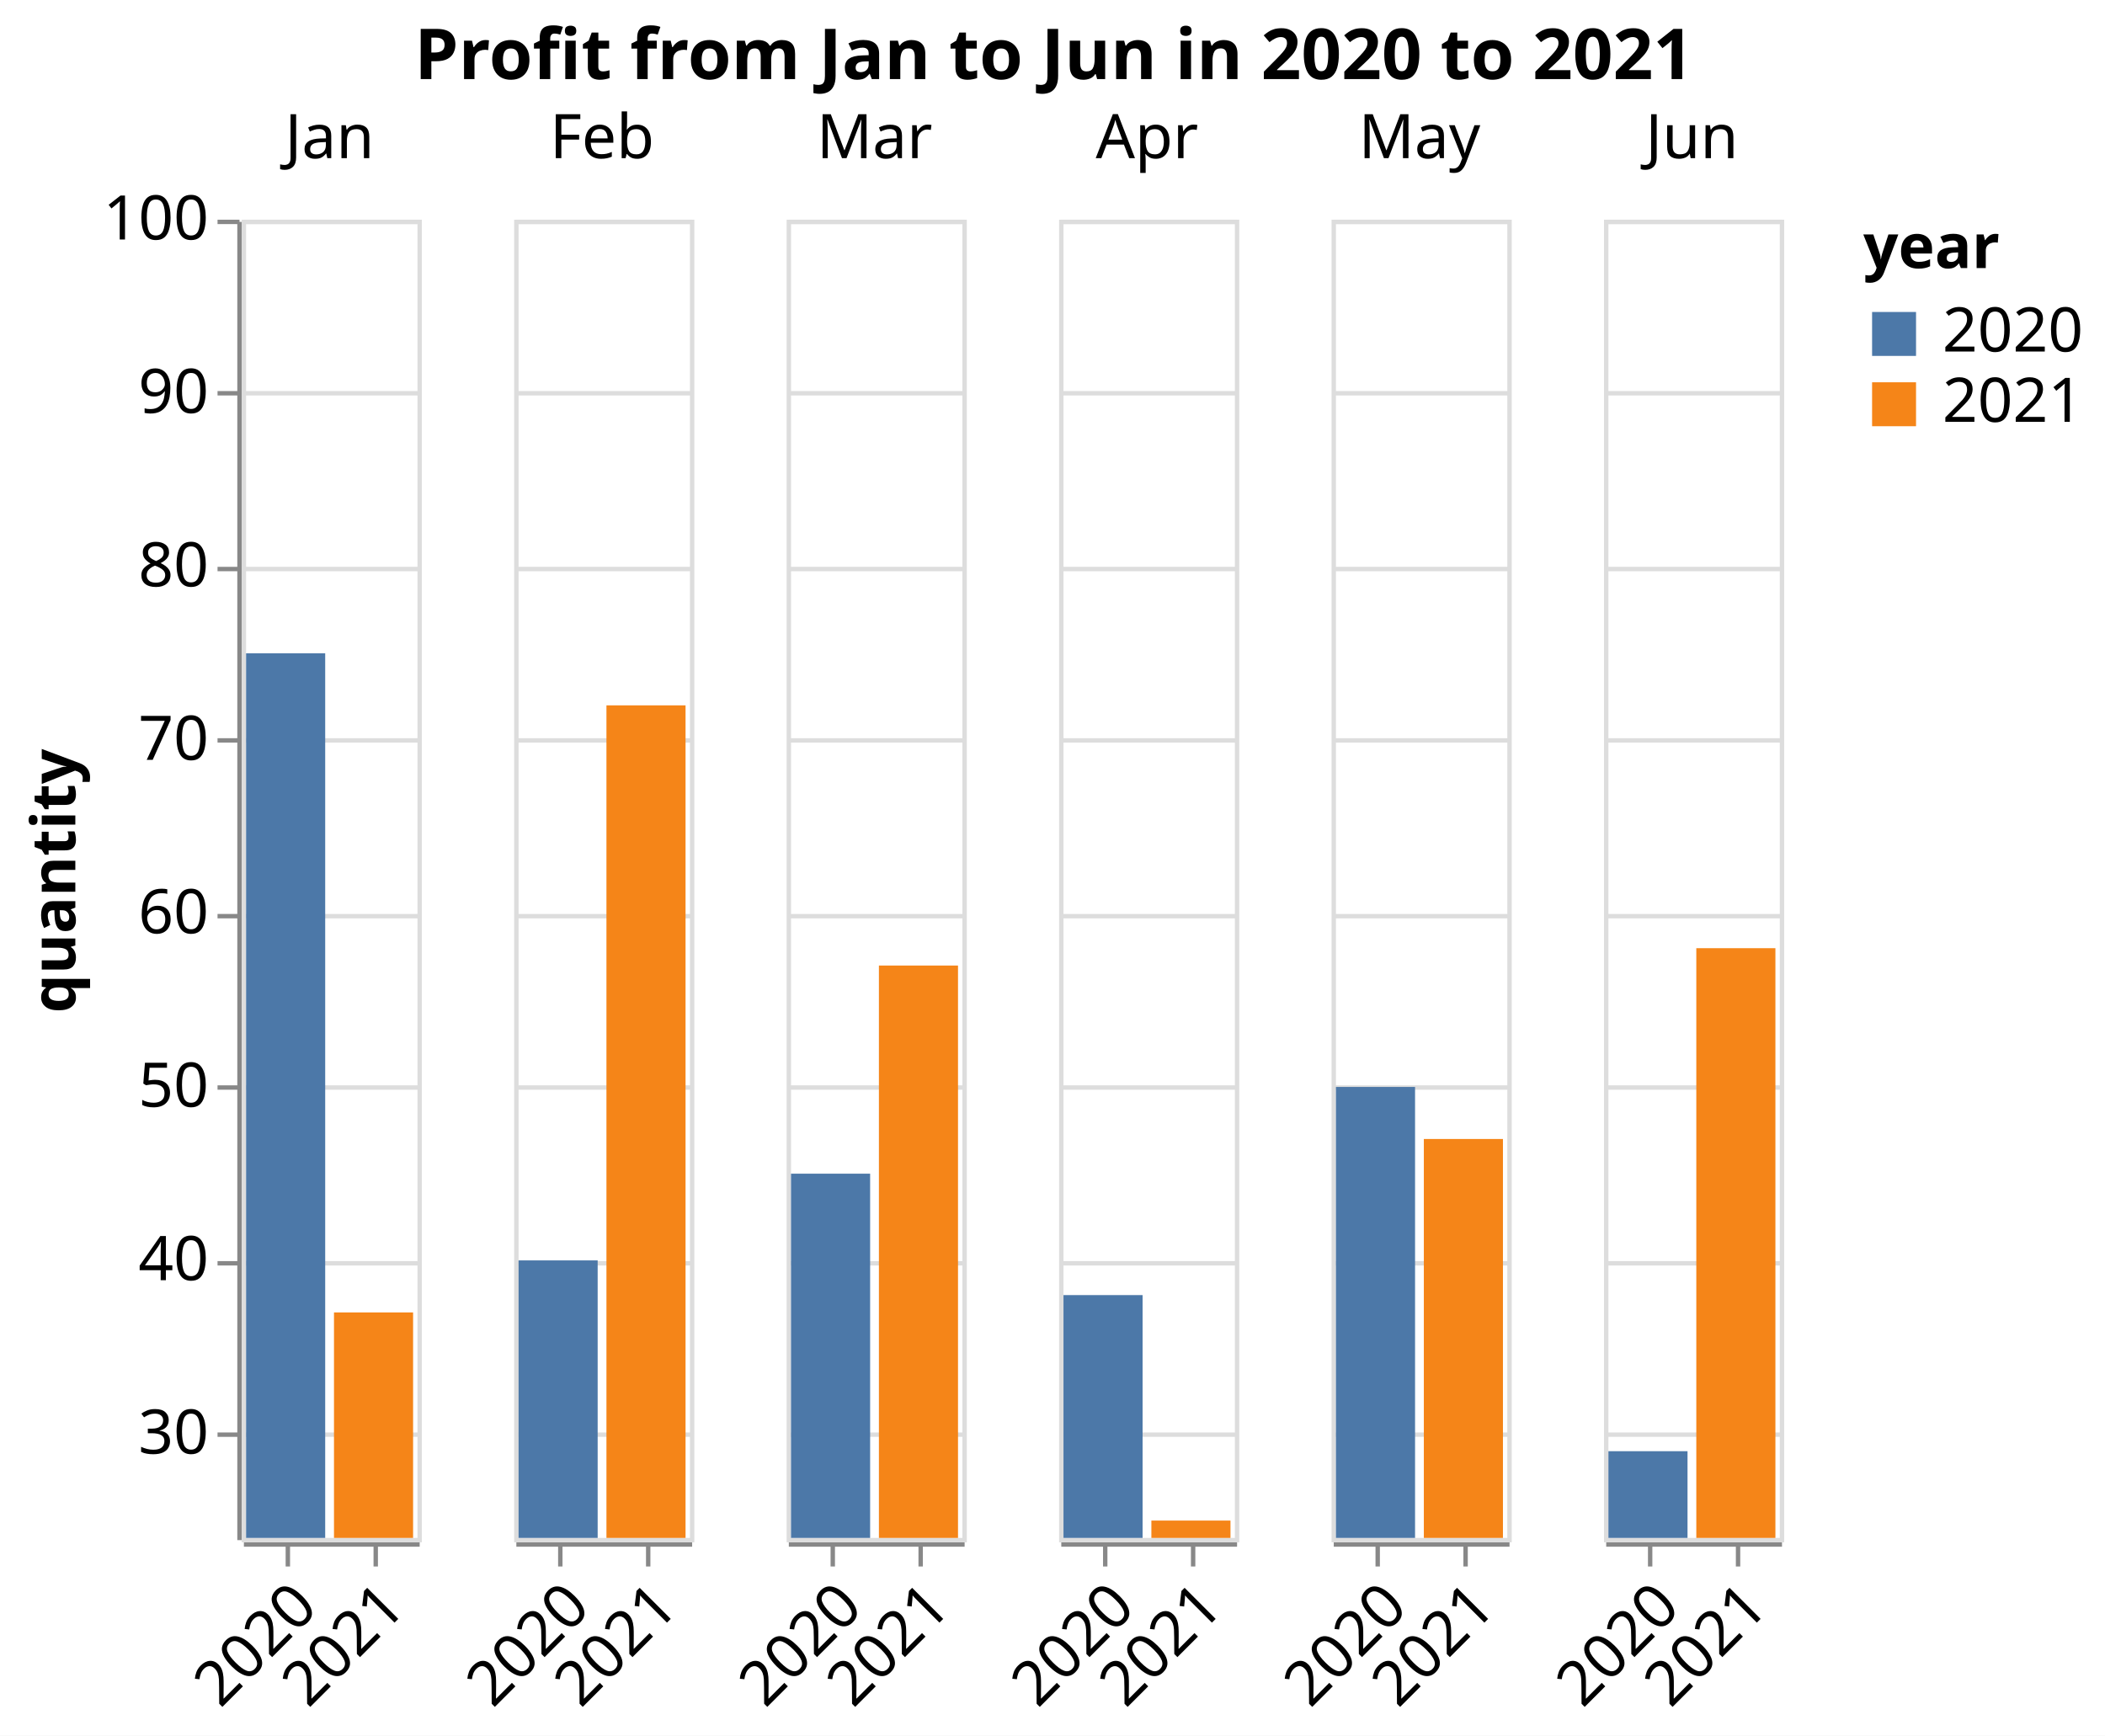
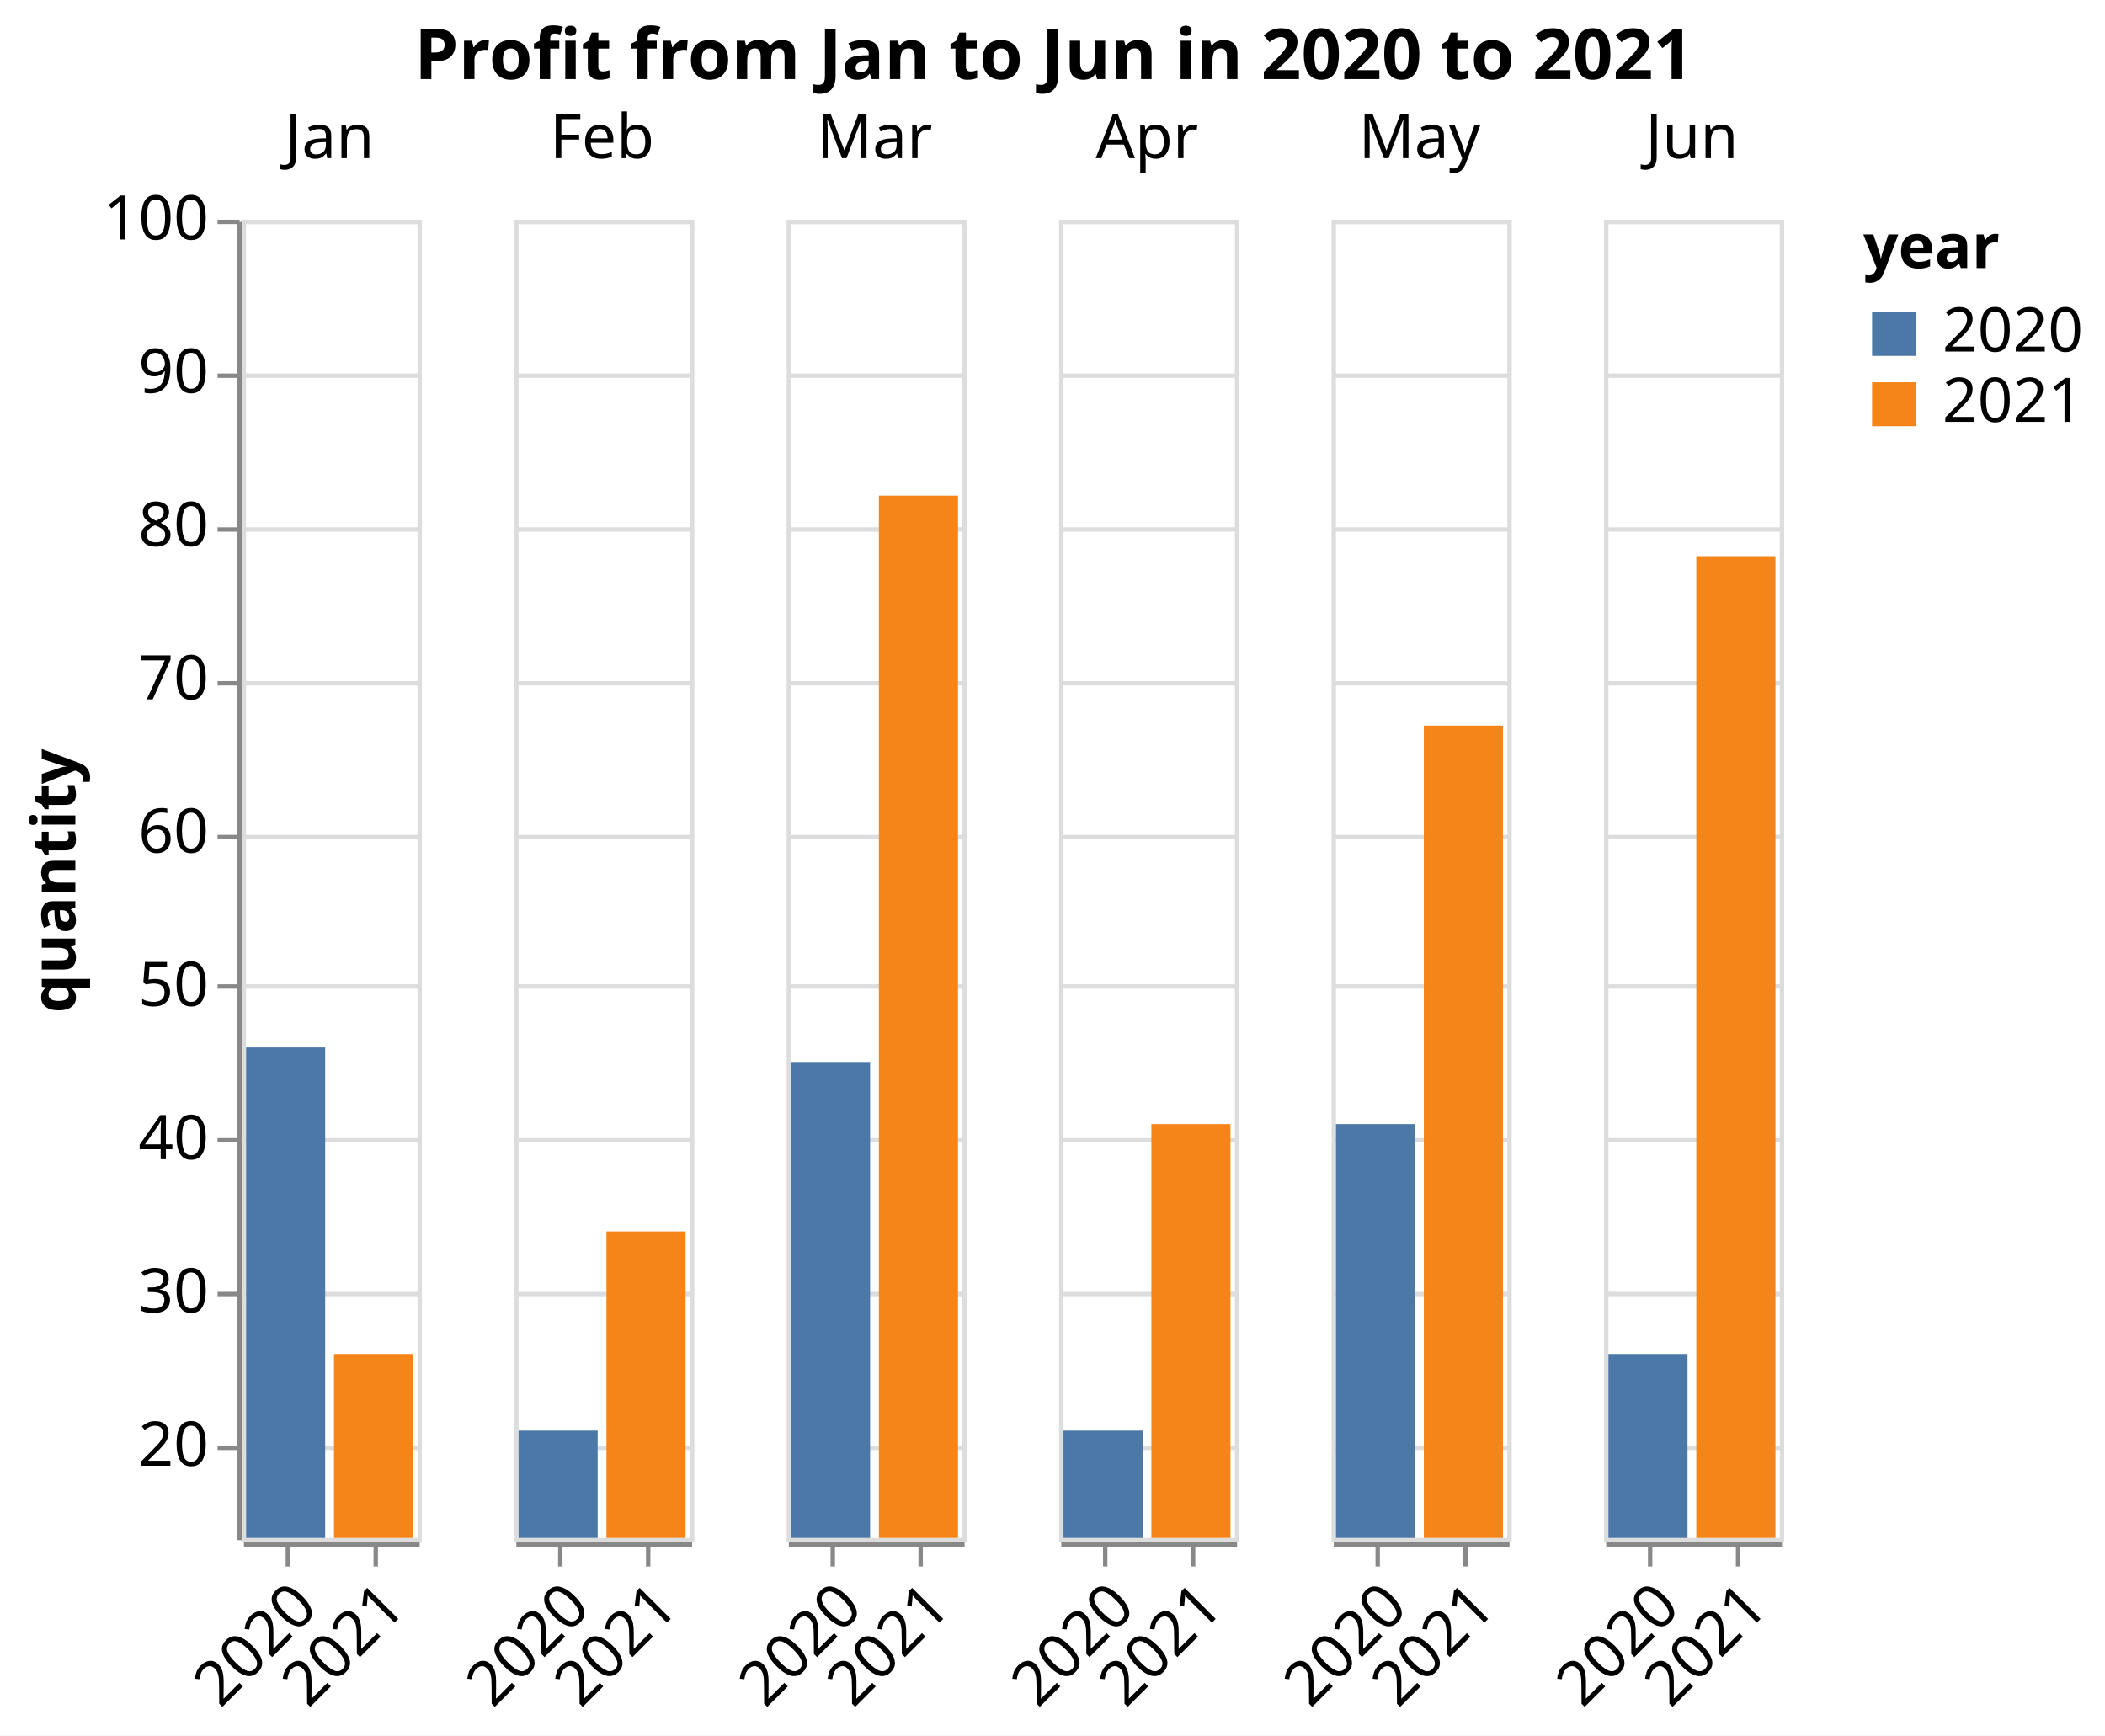
<svg xmlns="http://www.w3.org/2000/svg" version="1.1" class="marks" width="479" height="395" viewBox="0 0 479 395">
  <rect width="479" height="395" fill="white" />
  <g fill="none" stroke-miterlimit="10" transform="translate(55,50)">
    <g class="mark-group role-frame root" role="graphics-object" aria-roledescription="group mark container">
      <g transform="translate(0,0)">
        <path class="background" aria-hidden="true" d="M0,0h0v0h0Z" />
        <g>
          <g class="mark-group role-row-header row_header" role="graphics-object" aria-roledescription="group mark container">
            <g transform="translate(-1,0)">
              <path class="background" aria-hidden="true" d="M0,0h0v300h0Z" />
              <g>
-                 <g class="mark-group role-axis" role="graphics-symbol" aria-roledescription="axis" aria-label="Y-axis titled 'quantity' for a linear scale with values from 24 to 100">
-                   <g transform="translate(0.5,0.5)">
-                     <path class="background" aria-hidden="true" d="M0,0h0v0h0Z" pointer-events="none" />
-                     <g>
-                       <g class="mark-rule role-axis-tick" pointer-events="none">
-                         <line transform="translate(0,276)" x2="-5" y2="0" stroke="#888" stroke-width="1" opacity="1" />
-                         <line transform="translate(0,237)" x2="-5" y2="0" stroke="#888" stroke-width="1" opacity="1" />
-                         <line transform="translate(0,197)" x2="-5" y2="0" stroke="#888" stroke-width="1" opacity="1" />
-                         <line transform="translate(0,158)" x2="-5" y2="0" stroke="#888" stroke-width="1" opacity="1" />
-                         <line transform="translate(0,118)" x2="-5" y2="0" stroke="#888" stroke-width="1" opacity="1" />
-                         <line transform="translate(0,79)" x2="-5" y2="0" stroke="#888" stroke-width="1" opacity="1" />
-                         <line transform="translate(0,39)" x2="-5" y2="0" stroke="#888" stroke-width="1" opacity="1" />
+                 <g class="mark-group role-axis" role="graphics-symbol" aria-roledescription="axis" aria-label="Y-axis titled 'quantity' for a linear scale with values from 14 to 100">
+                   <g transform="translate(0.5,0.5)">
+                     <path class="background" aria-hidden="true" d="M0,0h0v0h0Z" pointer-events="none" />
+                     <g>
+                       <g class="mark-rule role-axis-tick" pointer-events="none">
+                         <line transform="translate(0,279)" x2="-5" y2="0" stroke="#888" stroke-width="1" opacity="1" />
+                         <line transform="translate(0,244)" x2="-5" y2="0" stroke="#888" stroke-width="1" opacity="1" />
+                         <line transform="translate(0,209)" x2="-5" y2="0" stroke="#888" stroke-width="1" opacity="1" />
+                         <line transform="translate(0,174)" x2="-5" y2="0" stroke="#888" stroke-width="1" opacity="1" />
+                         <line transform="translate(0,140)" x2="-5" y2="0" stroke="#888" stroke-width="1" opacity="1" />
+                         <line transform="translate(0,105)" x2="-5" y2="0" stroke="#888" stroke-width="1" opacity="1" />
+                         <line transform="translate(0,70)" x2="-5" y2="0" stroke="#888" stroke-width="1" opacity="1" />
+                         <line transform="translate(0,35)" x2="-5" y2="0" stroke="#888" stroke-width="1" opacity="1" />
                        <line transform="translate(0,0)" x2="-5" y2="0" stroke="#888" stroke-width="1" opacity="1" />
                      </g>
                      <g class="mark-text role-axis-label" pointer-events="none">
-                         <text text-anchor="end" transform="translate(-7,280.3158)" font-family="sans-serif" font-size="14px" fill="#000" opacity="1">30</text>
-                         <text text-anchor="end" transform="translate(-7,240.8421)" font-family="sans-serif" font-size="14px" fill="#000" opacity="1">40</text>
-                         <text text-anchor="end" transform="translate(-7,201.3684)" font-family="sans-serif" font-size="14px" fill="#000" opacity="1">50</text>
-                         <text text-anchor="end" transform="translate(-7,161.8947)" font-family="sans-serif" font-size="14px" fill="#000" opacity="1">60</text>
-                         <text text-anchor="end" transform="translate(-7,122.4211)" font-family="sans-serif" font-size="14px" fill="#000" opacity="1">70</text>
-                         <text text-anchor="end" transform="translate(-7,82.94737)" font-family="sans-serif" font-size="14px" fill="#000" opacity="1">80</text>
-                         <text text-anchor="end" transform="translate(-7,43.47368)" font-family="sans-serif" font-size="14px" fill="#000" opacity="1">90</text>
+                         <text text-anchor="end" transform="translate(-7,283.0698)" font-family="sans-serif" font-size="14px" fill="#000" opacity="1">20</text>
+                         <text text-anchor="end" transform="translate(-7,248.186)" font-family="sans-serif" font-size="14px" fill="#000" opacity="1">30</text>
+                         <text text-anchor="end" transform="translate(-7,213.3023)" font-family="sans-serif" font-size="14px" fill="#000" opacity="1">40</text>
+                         <text text-anchor="end" transform="translate(-7,178.4186)" font-family="sans-serif" font-size="14px" fill="#000" opacity="1">50</text>
+                         <text text-anchor="end" transform="translate(-7,143.5349)" font-family="sans-serif" font-size="14px" fill="#000" opacity="1">60</text>
+                         <text text-anchor="end" transform="translate(-7,108.6512)" font-family="sans-serif" font-size="14px" fill="#000" opacity="1">70</text>
+                         <text text-anchor="end" transform="translate(-7,73.76744)" font-family="sans-serif" font-size="14px" fill="#000" opacity="1">80</text>
+                         <text text-anchor="end" transform="translate(-7,38.88372)" font-family="sans-serif" font-size="14px" fill="#000" opacity="1">90</text>
                        <text text-anchor="end" transform="translate(-7,4)" font-family="sans-serif" font-size="14px" fill="#000" opacity="1">100</text>
                      </g>
                      <g class="mark-rule role-axis-domain" pointer-events="none">
                        <line transform="translate(0,300)" x2="0" y2="-300" stroke="#888" stroke-width="1" opacity="1" />
                      </g>
                      <g class="mark-text role-axis-title" pointer-events="none">
                        <text text-anchor="middle" transform="translate(-34.3584,150) rotate(-90) translate(0,-3)" font-family="sans-serif" font-size="14px" font-weight="bold" fill="#000" opacity="1">quantity</text>
                      </g>
                    </g>
                    <path class="foreground" aria-hidden="true" d="" pointer-events="none" display="none" />
                  </g>
                </g>
              </g>
              <path class="foreground" aria-hidden="true" d="" display="none" />
            </g>
          </g>
          <g class="mark-group role-column-header column_header" role="graphics-object" aria-roledescription="group mark container">
            <g transform="translate(0,-1)">
              <path class="background" aria-hidden="true" d="M0,0h40v0h-40Z" />
              <g>
                <g class="mark-group role-title">
                  <g transform="translate(20,-24)">
                    <path class="background" aria-hidden="true" d="M0,0h0v0h0Z" pointer-events="none" />
                    <g>
                      <g class="mark-text role-title-text" role="graphics-symbol" aria-roledescription="title" aria-label="Title text 'Jan'" pointer-events="none">
                        <text text-anchor="middle" transform="translate(0,11)" font-family="sans-serif" font-size="14px" fill="#000" opacity="1">Jan</text>
                      </g>
                    </g>
                    <path class="foreground" aria-hidden="true" d="" pointer-events="none" display="none" />
                  </g>
                </g>
              </g>
              <path class="foreground" aria-hidden="true" d="" display="none" />
            </g>
            <g transform="translate(62,-1)">
              <path class="background" aria-hidden="true" d="M0,0h40v0h-40Z" />
              <g>
                <g class="mark-group role-title">
                  <g transform="translate(20,-24)">
                    <path class="background" aria-hidden="true" d="M0,0h0v0h0Z" pointer-events="none" />
                    <g>
                      <g class="mark-text role-title-text" role="graphics-symbol" aria-roledescription="title" aria-label="Title text 'Feb'" pointer-events="none">
                        <text text-anchor="middle" transform="translate(0,11)" font-family="sans-serif" font-size="14px" fill="#000" opacity="1">Feb</text>
                      </g>
                    </g>
                    <path class="foreground" aria-hidden="true" d="" pointer-events="none" display="none" />
                  </g>
                </g>
              </g>
              <path class="foreground" aria-hidden="true" d="" display="none" />
            </g>
            <g transform="translate(124,-1)">
              <path class="background" aria-hidden="true" d="M0,0h40v0h-40Z" />
              <g>
                <g class="mark-group role-title">
                  <g transform="translate(20,-24)">
                    <path class="background" aria-hidden="true" d="M0,0h0v0h0Z" pointer-events="none" />
                    <g>
                      <g class="mark-text role-title-text" role="graphics-symbol" aria-roledescription="title" aria-label="Title text 'Mar'" pointer-events="none">
                        <text text-anchor="middle" transform="translate(0,11)" font-family="sans-serif" font-size="14px" fill="#000" opacity="1">Mar</text>
                      </g>
                    </g>
                    <path class="foreground" aria-hidden="true" d="" pointer-events="none" display="none" />
                  </g>
                </g>
              </g>
              <path class="foreground" aria-hidden="true" d="" display="none" />
            </g>
            <g transform="translate(186,-1)">
              <path class="background" aria-hidden="true" d="M0,0h40v0h-40Z" />
              <g>
                <g class="mark-group role-title">
                  <g transform="translate(20,-24)">
                    <path class="background" aria-hidden="true" d="M0,0h0v0h0Z" pointer-events="none" />
                    <g>
                      <g class="mark-text role-title-text" role="graphics-symbol" aria-roledescription="title" aria-label="Title text 'Apr'" pointer-events="none">
                        <text text-anchor="middle" transform="translate(0,11)" font-family="sans-serif" font-size="14px" fill="#000" opacity="1">Apr</text>
                      </g>
                    </g>
                    <path class="foreground" aria-hidden="true" d="" pointer-events="none" display="none" />
                  </g>
                </g>
              </g>
              <path class="foreground" aria-hidden="true" d="" display="none" />
            </g>
            <g transform="translate(248,-1)">
              <path class="background" aria-hidden="true" d="M0,0h40v0h-40Z" />
              <g>
                <g class="mark-group role-title">
                  <g transform="translate(20,-24)">
                    <path class="background" aria-hidden="true" d="M0,0h0v0h0Z" pointer-events="none" />
                    <g>
                      <g class="mark-text role-title-text" role="graphics-symbol" aria-roledescription="title" aria-label="Title text 'May'" pointer-events="none">
                        <text text-anchor="middle" transform="translate(0,11)" font-family="sans-serif" font-size="14px" fill="#000" opacity="1">May</text>
                      </g>
                    </g>
                    <path class="foreground" aria-hidden="true" d="" pointer-events="none" display="none" />
                  </g>
                </g>
              </g>
              <path class="foreground" aria-hidden="true" d="" display="none" />
            </g>
            <g transform="translate(310,-1)">
              <path class="background" aria-hidden="true" d="M0,0h40v0h-40Z" />
              <g>
                <g class="mark-group role-title">
                  <g transform="translate(20,-24)">
                    <path class="background" aria-hidden="true" d="M0,0h0v0h0Z" pointer-events="none" />
                    <g>
                      <g class="mark-text role-title-text" role="graphics-symbol" aria-roledescription="title" aria-label="Title text 'Jun'" pointer-events="none">
                        <text text-anchor="middle" transform="translate(0,11)" font-family="sans-serif" font-size="14px" fill="#000" opacity="1">Jun</text>
                      </g>
                    </g>
                    <path class="foreground" aria-hidden="true" d="" pointer-events="none" display="none" />
                  </g>
                </g>
              </g>
              <path class="foreground" aria-hidden="true" d="" display="none" />
            </g>
          </g>
          <g class="mark-group role-column-footer column_footer" role="graphics-object" aria-roledescription="group mark container">
            <g transform="translate(0,301)">
              <path class="background" aria-hidden="true" d="M0,0h40v0h-40Z" />
              <g>
                <g class="mark-group role-axis" role="graphics-symbol" aria-roledescription="axis" aria-label="X-axis for a discrete scale with 2 values: 2020, 2021">
                  <g transform="translate(0.5,0.5)">
                    <path class="background" aria-hidden="true" d="M0,0h0v0h0Z" pointer-events="none" />
                    <g>
                      <g class="mark-rule role-axis-tick" pointer-events="none">
                        <line transform="translate(10,0)" x2="0" y2="5" stroke="#888" stroke-width="1" opacity="1" />
                        <line transform="translate(30,0)" x2="0" y2="5" stroke="#888" stroke-width="1" opacity="1" />
                      </g>
                      <g class="mark-text role-axis-label" pointer-events="none">
                        <text text-anchor="end" transform="translate(9.5,7) rotate(315) translate(0,11)" font-family="sans-serif" font-size="14px" fill="#000" opacity="1">2020</text>
                        <text text-anchor="end" transform="translate(29.5,7) rotate(315) translate(0,11)" font-family="sans-serif" font-size="14px" fill="#000" opacity="1">2021</text>
                      </g>
                      <g class="mark-rule role-axis-domain" pointer-events="none">
                        <line transform="translate(0,0)" x2="40" y2="0" stroke="#888" stroke-width="1" opacity="1" />
                      </g>
                    </g>
                    <path class="foreground" aria-hidden="true" d="" pointer-events="none" display="none" />
                  </g>
                </g>
              </g>
              <path class="foreground" aria-hidden="true" d="" display="none" />
            </g>
            <g transform="translate(62,301)">
              <path class="background" aria-hidden="true" d="M0,0h40v0h-40Z" />
              <g>
                <g class="mark-group role-axis" role="graphics-symbol" aria-roledescription="axis" aria-label="X-axis for a discrete scale with 2 values: 2020, 2021">
                  <g transform="translate(0.5,0.5)">
                    <path class="background" aria-hidden="true" d="M0,0h0v0h0Z" pointer-events="none" />
                    <g>
                      <g class="mark-rule role-axis-tick" pointer-events="none">
                        <line transform="translate(10,0)" x2="0" y2="5" stroke="#888" stroke-width="1" opacity="1" />
                        <line transform="translate(30,0)" x2="0" y2="5" stroke="#888" stroke-width="1" opacity="1" />
                      </g>
                      <g class="mark-text role-axis-label" pointer-events="none">
                        <text text-anchor="end" transform="translate(9.5,7) rotate(315) translate(0,11)" font-family="sans-serif" font-size="14px" fill="#000" opacity="1">2020</text>
                        <text text-anchor="end" transform="translate(29.5,7) rotate(315) translate(0,11)" font-family="sans-serif" font-size="14px" fill="#000" opacity="1">2021</text>
                      </g>
                      <g class="mark-rule role-axis-domain" pointer-events="none">
                        <line transform="translate(0,0)" x2="40" y2="0" stroke="#888" stroke-width="1" opacity="1" />
                      </g>
                    </g>
                    <path class="foreground" aria-hidden="true" d="" pointer-events="none" display="none" />
                  </g>
                </g>
              </g>
              <path class="foreground" aria-hidden="true" d="" display="none" />
            </g>
            <g transform="translate(124,301)">
              <path class="background" aria-hidden="true" d="M0,0h40v0h-40Z" />
              <g>
                <g class="mark-group role-axis" role="graphics-symbol" aria-roledescription="axis" aria-label="X-axis for a discrete scale with 2 values: 2020, 2021">
                  <g transform="translate(0.5,0.5)">
                    <path class="background" aria-hidden="true" d="M0,0h0v0h0Z" pointer-events="none" />
                    <g>
                      <g class="mark-rule role-axis-tick" pointer-events="none">
                        <line transform="translate(10,0)" x2="0" y2="5" stroke="#888" stroke-width="1" opacity="1" />
                        <line transform="translate(30,0)" x2="0" y2="5" stroke="#888" stroke-width="1" opacity="1" />
                      </g>
                      <g class="mark-text role-axis-label" pointer-events="none">
                        <text text-anchor="end" transform="translate(9.5,7) rotate(315) translate(0,11)" font-family="sans-serif" font-size="14px" fill="#000" opacity="1">2020</text>
                        <text text-anchor="end" transform="translate(29.5,7) rotate(315) translate(0,11)" font-family="sans-serif" font-size="14px" fill="#000" opacity="1">2021</text>
                      </g>
                      <g class="mark-rule role-axis-domain" pointer-events="none">
                        <line transform="translate(0,0)" x2="40" y2="0" stroke="#888" stroke-width="1" opacity="1" />
                      </g>
                    </g>
                    <path class="foreground" aria-hidden="true" d="" pointer-events="none" display="none" />
                  </g>
                </g>
              </g>
              <path class="foreground" aria-hidden="true" d="" display="none" />
            </g>
            <g transform="translate(186,301)">
              <path class="background" aria-hidden="true" d="M0,0h40v0h-40Z" />
              <g>
                <g class="mark-group role-axis" role="graphics-symbol" aria-roledescription="axis" aria-label="X-axis for a discrete scale with 2 values: 2020, 2021">
                  <g transform="translate(0.5,0.5)">
                    <path class="background" aria-hidden="true" d="M0,0h0v0h0Z" pointer-events="none" />
                    <g>
                      <g class="mark-rule role-axis-tick" pointer-events="none">
                        <line transform="translate(10,0)" x2="0" y2="5" stroke="#888" stroke-width="1" opacity="1" />
                        <line transform="translate(30,0)" x2="0" y2="5" stroke="#888" stroke-width="1" opacity="1" />
                      </g>
                      <g class="mark-text role-axis-label" pointer-events="none">
                        <text text-anchor="end" transform="translate(9.5,7) rotate(315) translate(0,11)" font-family="sans-serif" font-size="14px" fill="#000" opacity="1">2020</text>
                        <text text-anchor="end" transform="translate(29.5,7) rotate(315) translate(0,11)" font-family="sans-serif" font-size="14px" fill="#000" opacity="1">2021</text>
                      </g>
                      <g class="mark-rule role-axis-domain" pointer-events="none">
                        <line transform="translate(0,0)" x2="40" y2="0" stroke="#888" stroke-width="1" opacity="1" />
                      </g>
                    </g>
                    <path class="foreground" aria-hidden="true" d="" pointer-events="none" display="none" />
                  </g>
                </g>
              </g>
              <path class="foreground" aria-hidden="true" d="" display="none" />
            </g>
            <g transform="translate(248,301)">
              <path class="background" aria-hidden="true" d="M0,0h40v0h-40Z" />
              <g>
                <g class="mark-group role-axis" role="graphics-symbol" aria-roledescription="axis" aria-label="X-axis for a discrete scale with 2 values: 2020, 2021">
                  <g transform="translate(0.5,0.5)">
                    <path class="background" aria-hidden="true" d="M0,0h0v0h0Z" pointer-events="none" />
                    <g>
                      <g class="mark-rule role-axis-tick" pointer-events="none">
                        <line transform="translate(10,0)" x2="0" y2="5" stroke="#888" stroke-width="1" opacity="1" />
                        <line transform="translate(30,0)" x2="0" y2="5" stroke="#888" stroke-width="1" opacity="1" />
                      </g>
                      <g class="mark-text role-axis-label" pointer-events="none">
                        <text text-anchor="end" transform="translate(9.5,7) rotate(315) translate(0,11)" font-family="sans-serif" font-size="14px" fill="#000" opacity="1">2020</text>
                        <text text-anchor="end" transform="translate(29.5,7) rotate(315) translate(0,11)" font-family="sans-serif" font-size="14px" fill="#000" opacity="1">2021</text>
                      </g>
                      <g class="mark-rule role-axis-domain" pointer-events="none">
                        <line transform="translate(0,0)" x2="40" y2="0" stroke="#888" stroke-width="1" opacity="1" />
                      </g>
                    </g>
                    <path class="foreground" aria-hidden="true" d="" pointer-events="none" display="none" />
                  </g>
                </g>
              </g>
              <path class="foreground" aria-hidden="true" d="" display="none" />
            </g>
            <g transform="translate(310,301)">
              <path class="background" aria-hidden="true" d="M0,0h40v0h-40Z" />
              <g>
                <g class="mark-group role-axis" role="graphics-symbol" aria-roledescription="axis" aria-label="X-axis for a discrete scale with 2 values: 2020, 2021">
                  <g transform="translate(0.5,0.5)">
                    <path class="background" aria-hidden="true" d="M0,0h0v0h0Z" pointer-events="none" />
                    <g>
                      <g class="mark-rule role-axis-tick" pointer-events="none">
                        <line transform="translate(10,0)" x2="0" y2="5" stroke="#888" stroke-width="1" opacity="1" />
                        <line transform="translate(30,0)" x2="0" y2="5" stroke="#888" stroke-width="1" opacity="1" />
                      </g>
                      <g class="mark-text role-axis-label" pointer-events="none">
                        <text text-anchor="end" transform="translate(9.5,7) rotate(315) translate(0,11)" font-family="sans-serif" font-size="14px" fill="#000" opacity="1">2020</text>
                        <text text-anchor="end" transform="translate(29.5,7) rotate(315) translate(0,11)" font-family="sans-serif" font-size="14px" fill="#000" opacity="1">2021</text>
                      </g>
                      <g class="mark-rule role-axis-domain" pointer-events="none">
                        <line transform="translate(0,0)" x2="40" y2="0" stroke="#888" stroke-width="1" opacity="1" />
                      </g>
                    </g>
                    <path class="foreground" aria-hidden="true" d="" pointer-events="none" display="none" />
                  </g>
                </g>
              </g>
              <path class="foreground" aria-hidden="true" d="" display="none" />
            </g>
          </g>
          <g class="mark-group role-scope cell" role="graphics-object" aria-roledescription="group mark container">
            <g transform="translate(0,0)">
              <path class="background" aria-hidden="true" d="M0.5,0.5h40v300h-40Z" stroke="#ddd" />
              <g>
-                 <g class="mark-group role-axis" role="graphics-symbol" aria-roledescription="axis" aria-label="Y-axis for a linear scale with values from 24 to 100">
+                 <g class="mark-group role-axis" aria-hidden="true">
                  <g transform="translate(0.5,0.5)">
                    <path class="background" aria-hidden="true" d="M0,0h0v0h0Z" pointer-events="none" />
                    <g>
                      <g class="mark-rule role-axis-grid" pointer-events="none">
-                         <line transform="translate(0,276)" x2="40" y2="0" stroke="#ddd" stroke-width="1" opacity="1" />
-                         <line transform="translate(0,237)" x2="40" y2="0" stroke="#ddd" stroke-width="1" opacity="1" />
-                         <line transform="translate(0,197)" x2="40" y2="0" stroke="#ddd" stroke-width="1" opacity="1" />
-                         <line transform="translate(0,158)" x2="40" y2="0" stroke="#ddd" stroke-width="1" opacity="1" />
-                         <line transform="translate(0,118)" x2="40" y2="0" stroke="#ddd" stroke-width="1" opacity="1" />
-                         <line transform="translate(0,79)" x2="40" y2="0" stroke="#ddd" stroke-width="1" opacity="1" />
-                         <line transform="translate(0,39)" x2="40" y2="0" stroke="#ddd" stroke-width="1" opacity="1" />
+                         <line transform="translate(0,279)" x2="40" y2="0" stroke="#ddd" stroke-width="1" opacity="1" />
+                         <line transform="translate(0,244)" x2="40" y2="0" stroke="#ddd" stroke-width="1" opacity="1" />
+                         <line transform="translate(0,209)" x2="40" y2="0" stroke="#ddd" stroke-width="1" opacity="1" />
+                         <line transform="translate(0,174)" x2="40" y2="0" stroke="#ddd" stroke-width="1" opacity="1" />
+                         <line transform="translate(0,140)" x2="40" y2="0" stroke="#ddd" stroke-width="1" opacity="1" />
+                         <line transform="translate(0,105)" x2="40" y2="0" stroke="#ddd" stroke-width="1" opacity="1" />
+                         <line transform="translate(0,70)" x2="40" y2="0" stroke="#ddd" stroke-width="1" opacity="1" />
+                         <line transform="translate(0,35)" x2="40" y2="0" stroke="#ddd" stroke-width="1" opacity="1" />
                        <line transform="translate(0,0)" x2="40" y2="0" stroke="#ddd" stroke-width="1" opacity="1" />
                      </g>
                    </g>
                    <path class="foreground" aria-hidden="true" d="" pointer-events="none" display="none" />
                  </g>
                </g>
-                 <g class="mark-rect role-mark child_marks" role="graphics-symbol" aria-roledescription="rect mark container">
-                   <path d="M1,98.684h18v201.316h-18Z" fill="#4c78a8" />
-                   <path d="M21,248.684h18v51.316h-18Z" fill="#f58518" />
+                 <g class="mark-rect role-mark child_marks" role="graphics-object" aria-roledescription="rect mark container">
+                   <path aria-label="year: 2020; quantity: 46" role="graphics-symbol" aria-roledescription="bar" d="M1,188.372h18v111.628h-18Z" fill="#4c78a8" />
+                   <path aria-label="year: 2021; quantity: 26" role="graphics-symbol" aria-roledescription="bar" d="M21,258.14h18v41.86h-18Z" fill="#f58518" />
                </g>
              </g>
              <path class="foreground" aria-hidden="true" d="" display="none" />
            </g>
            <g transform="translate(62,0)">
              <path class="background" aria-hidden="true" d="M0.5,0.5h40v300h-40Z" stroke="#ddd" />
              <g>
-                 <g class="mark-group role-axis" role="graphics-symbol" aria-roledescription="axis" aria-label="Y-axis for a linear scale with values from 24 to 100">
+                 <g class="mark-group role-axis" aria-hidden="true">
                  <g transform="translate(0.5,0.5)">
                    <path class="background" aria-hidden="true" d="M0,0h0v0h0Z" pointer-events="none" />
                    <g>
                      <g class="mark-rule role-axis-grid" pointer-events="none">
-                         <line transform="translate(0,276)" x2="40" y2="0" stroke="#ddd" stroke-width="1" opacity="1" />
-                         <line transform="translate(0,237)" x2="40" y2="0" stroke="#ddd" stroke-width="1" opacity="1" />
-                         <line transform="translate(0,197)" x2="40" y2="0" stroke="#ddd" stroke-width="1" opacity="1" />
-                         <line transform="translate(0,158)" x2="40" y2="0" stroke="#ddd" stroke-width="1" opacity="1" />
-                         <line transform="translate(0,118)" x2="40" y2="0" stroke="#ddd" stroke-width="1" opacity="1" />
-                         <line transform="translate(0,79)" x2="40" y2="0" stroke="#ddd" stroke-width="1" opacity="1" />
-                         <line transform="translate(0,39)" x2="40" y2="0" stroke="#ddd" stroke-width="1" opacity="1" />
+                         <line transform="translate(0,279)" x2="40" y2="0" stroke="#ddd" stroke-width="1" opacity="1" />
+                         <line transform="translate(0,244)" x2="40" y2="0" stroke="#ddd" stroke-width="1" opacity="1" />
+                         <line transform="translate(0,209)" x2="40" y2="0" stroke="#ddd" stroke-width="1" opacity="1" />
+                         <line transform="translate(0,174)" x2="40" y2="0" stroke="#ddd" stroke-width="1" opacity="1" />
+                         <line transform="translate(0,140)" x2="40" y2="0" stroke="#ddd" stroke-width="1" opacity="1" />
+                         <line transform="translate(0,105)" x2="40" y2="0" stroke="#ddd" stroke-width="1" opacity="1" />
+                         <line transform="translate(0,70)" x2="40" y2="0" stroke="#ddd" stroke-width="1" opacity="1" />
+                         <line transform="translate(0,35)" x2="40" y2="0" stroke="#ddd" stroke-width="1" opacity="1" />
                        <line transform="translate(0,0)" x2="40" y2="0" stroke="#ddd" stroke-width="1" opacity="1" />
                      </g>
                    </g>
                    <path class="foreground" aria-hidden="true" d="" pointer-events="none" display="none" />
                  </g>
                </g>
-                 <g class="mark-rect role-mark child_marks" role="graphics-symbol" aria-roledescription="rect mark container">
-                   <path d="M1,236.842h18v63.158h-18Z" fill="#4c78a8" />
-                   <path d="M21,110.526h18v189.474h-18Z" fill="#f58518" />
+                 <g class="mark-rect role-mark child_marks" role="graphics-object" aria-roledescription="rect mark container">
+                   <path aria-label="year: 2020; quantity: 21" role="graphics-symbol" aria-roledescription="bar" d="M1,275.581h18v24.419h-18Z" fill="#4c78a8" />
+                   <path aria-label="year: 2021; quantity: 34" role="graphics-symbol" aria-roledescription="bar" d="M21,230.233h18v69.767h-18Z" fill="#f58518" />
                </g>
              </g>
              <path class="foreground" aria-hidden="true" d="" display="none" />
            </g>
            <g transform="translate(124,0)">
              <path class="background" aria-hidden="true" d="M0.5,0.5h40v300h-40Z" stroke="#ddd" />
              <g>
-                 <g class="mark-group role-axis" role="graphics-symbol" aria-roledescription="axis" aria-label="Y-axis for a linear scale with values from 24 to 100">
+                 <g class="mark-group role-axis" aria-hidden="true">
                  <g transform="translate(0.5,0.5)">
                    <path class="background" aria-hidden="true" d="M0,0h0v0h0Z" pointer-events="none" />
                    <g>
                      <g class="mark-rule role-axis-grid" pointer-events="none">
-                         <line transform="translate(0,276)" x2="40" y2="0" stroke="#ddd" stroke-width="1" opacity="1" />
-                         <line transform="translate(0,237)" x2="40" y2="0" stroke="#ddd" stroke-width="1" opacity="1" />
-                         <line transform="translate(0,197)" x2="40" y2="0" stroke="#ddd" stroke-width="1" opacity="1" />
-                         <line transform="translate(0,158)" x2="40" y2="0" stroke="#ddd" stroke-width="1" opacity="1" />
-                         <line transform="translate(0,118)" x2="40" y2="0" stroke="#ddd" stroke-width="1" opacity="1" />
-                         <line transform="translate(0,79)" x2="40" y2="0" stroke="#ddd" stroke-width="1" opacity="1" />
-                         <line transform="translate(0,39)" x2="40" y2="0" stroke="#ddd" stroke-width="1" opacity="1" />
+                         <line transform="translate(0,279)" x2="40" y2="0" stroke="#ddd" stroke-width="1" opacity="1" />
+                         <line transform="translate(0,244)" x2="40" y2="0" stroke="#ddd" stroke-width="1" opacity="1" />
+                         <line transform="translate(0,209)" x2="40" y2="0" stroke="#ddd" stroke-width="1" opacity="1" />
+                         <line transform="translate(0,174)" x2="40" y2="0" stroke="#ddd" stroke-width="1" opacity="1" />
+                         <line transform="translate(0,140)" x2="40" y2="0" stroke="#ddd" stroke-width="1" opacity="1" />
+                         <line transform="translate(0,105)" x2="40" y2="0" stroke="#ddd" stroke-width="1" opacity="1" />
+                         <line transform="translate(0,70)" x2="40" y2="0" stroke="#ddd" stroke-width="1" opacity="1" />
+                         <line transform="translate(0,35)" x2="40" y2="0" stroke="#ddd" stroke-width="1" opacity="1" />
                        <line transform="translate(0,0)" x2="40" y2="0" stroke="#ddd" stroke-width="1" opacity="1" />
                      </g>
                    </g>
                    <path class="foreground" aria-hidden="true" d="" pointer-events="none" display="none" />
                  </g>
                </g>
-                 <g class="mark-rect role-mark child_marks" role="graphics-symbol" aria-roledescription="rect mark container">
-                   <path d="M1,217.105h18v82.895h-18Z" fill="#4c78a8" />
-                   <path d="M21,169.737h18v130.263h-18Z" fill="#f58518" />
+                 <g class="mark-rect role-mark child_marks" role="graphics-object" aria-roledescription="rect mark container">
+                   <path aria-label="year: 2020; quantity: 45" role="graphics-symbol" aria-roledescription="bar" d="M1,191.86h18v108.14h-18Z" fill="#4c78a8" />
+                   <path aria-label="year: 2021; quantity: 82" role="graphics-symbol" aria-roledescription="bar" d="M21,62.791h18v237.209h-18Z" fill="#f58518" />
                </g>
              </g>
              <path class="foreground" aria-hidden="true" d="" display="none" />
            </g>
            <g transform="translate(186,0)">
              <path class="background" aria-hidden="true" d="M0.5,0.5h40v300h-40Z" stroke="#ddd" />
              <g>
-                 <g class="mark-group role-axis" role="graphics-symbol" aria-roledescription="axis" aria-label="Y-axis for a linear scale with values from 24 to 100">
+                 <g class="mark-group role-axis" aria-hidden="true">
                  <g transform="translate(0.5,0.5)">
                    <path class="background" aria-hidden="true" d="M0,0h0v0h0Z" pointer-events="none" />
                    <g>
                      <g class="mark-rule role-axis-grid" pointer-events="none">
-                         <line transform="translate(0,276)" x2="40" y2="0" stroke="#ddd" stroke-width="1" opacity="1" />
-                         <line transform="translate(0,237)" x2="40" y2="0" stroke="#ddd" stroke-width="1" opacity="1" />
-                         <line transform="translate(0,197)" x2="40" y2="0" stroke="#ddd" stroke-width="1" opacity="1" />
-                         <line transform="translate(0,158)" x2="40" y2="0" stroke="#ddd" stroke-width="1" opacity="1" />
-                         <line transform="translate(0,118)" x2="40" y2="0" stroke="#ddd" stroke-width="1" opacity="1" />
-                         <line transform="translate(0,79)" x2="40" y2="0" stroke="#ddd" stroke-width="1" opacity="1" />
-                         <line transform="translate(0,39)" x2="40" y2="0" stroke="#ddd" stroke-width="1" opacity="1" />
+                         <line transform="translate(0,279)" x2="40" y2="0" stroke="#ddd" stroke-width="1" opacity="1" />
+                         <line transform="translate(0,244)" x2="40" y2="0" stroke="#ddd" stroke-width="1" opacity="1" />
+                         <line transform="translate(0,209)" x2="40" y2="0" stroke="#ddd" stroke-width="1" opacity="1" />
+                         <line transform="translate(0,174)" x2="40" y2="0" stroke="#ddd" stroke-width="1" opacity="1" />
+                         <line transform="translate(0,140)" x2="40" y2="0" stroke="#ddd" stroke-width="1" opacity="1" />
+                         <line transform="translate(0,105)" x2="40" y2="0" stroke="#ddd" stroke-width="1" opacity="1" />
+                         <line transform="translate(0,70)" x2="40" y2="0" stroke="#ddd" stroke-width="1" opacity="1" />
+                         <line transform="translate(0,35)" x2="40" y2="0" stroke="#ddd" stroke-width="1" opacity="1" />
                        <line transform="translate(0,0)" x2="40" y2="0" stroke="#ddd" stroke-width="1" opacity="1" />
                      </g>
                    </g>
                    <path class="foreground" aria-hidden="true" d="" pointer-events="none" display="none" />
                  </g>
                </g>
-                 <g class="mark-rect role-mark child_marks" role="graphics-symbol" aria-roledescription="rect mark container">
-                   <path d="M1,244.737h18v55.263h-18Z" fill="#4c78a8" />
-                   <path d="M21,296.053h18v3.947h-18Z" fill="#f58518" />
+                 <g class="mark-rect role-mark child_marks" role="graphics-object" aria-roledescription="rect mark container">
+                   <path aria-label="year: 2020; quantity: 21" role="graphics-symbol" aria-roledescription="bar" d="M1,275.581h18v24.419h-18Z" fill="#4c78a8" />
+                   <path aria-label="year: 2021; quantity: 41" role="graphics-symbol" aria-roledescription="bar" d="M21,205.814h18v94.186h-18Z" fill="#f58518" />
                </g>
              </g>
              <path class="foreground" aria-hidden="true" d="" display="none" />
            </g>
            <g transform="translate(248,0)">
              <path class="background" aria-hidden="true" d="M0.5,0.5h40v300h-40Z" stroke="#ddd" />
              <g>
-                 <g class="mark-group role-axis" role="graphics-symbol" aria-roledescription="axis" aria-label="Y-axis for a linear scale with values from 24 to 100">
+                 <g class="mark-group role-axis" aria-hidden="true">
                  <g transform="translate(0.5,0.5)">
                    <path class="background" aria-hidden="true" d="M0,0h0v0h0Z" pointer-events="none" />
                    <g>
                      <g class="mark-rule role-axis-grid" pointer-events="none">
-                         <line transform="translate(0,276)" x2="40" y2="0" stroke="#ddd" stroke-width="1" opacity="1" />
-                         <line transform="translate(0,237)" x2="40" y2="0" stroke="#ddd" stroke-width="1" opacity="1" />
-                         <line transform="translate(0,197)" x2="40" y2="0" stroke="#ddd" stroke-width="1" opacity="1" />
-                         <line transform="translate(0,158)" x2="40" y2="0" stroke="#ddd" stroke-width="1" opacity="1" />
-                         <line transform="translate(0,118)" x2="40" y2="0" stroke="#ddd" stroke-width="1" opacity="1" />
-                         <line transform="translate(0,79)" x2="40" y2="0" stroke="#ddd" stroke-width="1" opacity="1" />
-                         <line transform="translate(0,39)" x2="40" y2="0" stroke="#ddd" stroke-width="1" opacity="1" />
+                         <line transform="translate(0,279)" x2="40" y2="0" stroke="#ddd" stroke-width="1" opacity="1" />
+                         <line transform="translate(0,244)" x2="40" y2="0" stroke="#ddd" stroke-width="1" opacity="1" />
+                         <line transform="translate(0,209)" x2="40" y2="0" stroke="#ddd" stroke-width="1" opacity="1" />
+                         <line transform="translate(0,174)" x2="40" y2="0" stroke="#ddd" stroke-width="1" opacity="1" />
+                         <line transform="translate(0,140)" x2="40" y2="0" stroke="#ddd" stroke-width="1" opacity="1" />
+                         <line transform="translate(0,105)" x2="40" y2="0" stroke="#ddd" stroke-width="1" opacity="1" />
+                         <line transform="translate(0,70)" x2="40" y2="0" stroke="#ddd" stroke-width="1" opacity="1" />
+                         <line transform="translate(0,35)" x2="40" y2="0" stroke="#ddd" stroke-width="1" opacity="1" />
                        <line transform="translate(0,0)" x2="40" y2="0" stroke="#ddd" stroke-width="1" opacity="1" />
                      </g>
                    </g>
                    <path class="foreground" aria-hidden="true" d="" pointer-events="none" display="none" />
                  </g>
                </g>
-                 <g class="mark-rect role-mark child_marks" role="graphics-symbol" aria-roledescription="rect mark container">
-                   <path d="M1,197.368h18v102.632h-18Z" fill="#4c78a8" />
-                   <path d="M21,209.211h18v90.789h-18Z" fill="#f58518" />
+                 <g class="mark-rect role-mark child_marks" role="graphics-object" aria-roledescription="rect mark container">
+                   <path aria-label="year: 2020; quantity: 41" role="graphics-symbol" aria-roledescription="bar" d="M1,205.814h18v94.186h-18Z" fill="#4c78a8" />
+                   <path aria-label="year: 2021; quantity: 67" role="graphics-symbol" aria-roledescription="bar" d="M21,115.116h18v184.884h-18Z" fill="#f58518" />
                </g>
              </g>
              <path class="foreground" aria-hidden="true" d="" display="none" />
            </g>
            <g transform="translate(310,0)">
              <path class="background" aria-hidden="true" d="M0.5,0.5h40v300h-40Z" stroke="#ddd" />
              <g>
-                 <g class="mark-group role-axis" role="graphics-symbol" aria-roledescription="axis" aria-label="Y-axis for a linear scale with values from 24 to 100">
+                 <g class="mark-group role-axis" aria-hidden="true">
                  <g transform="translate(0.5,0.5)">
                    <path class="background" aria-hidden="true" d="M0,0h0v0h0Z" pointer-events="none" />
                    <g>
                      <g class="mark-rule role-axis-grid" pointer-events="none">
-                         <line transform="translate(0,276)" x2="40" y2="0" stroke="#ddd" stroke-width="1" opacity="1" />
-                         <line transform="translate(0,237)" x2="40" y2="0" stroke="#ddd" stroke-width="1" opacity="1" />
-                         <line transform="translate(0,197)" x2="40" y2="0" stroke="#ddd" stroke-width="1" opacity="1" />
-                         <line transform="translate(0,158)" x2="40" y2="0" stroke="#ddd" stroke-width="1" opacity="1" />
-                         <line transform="translate(0,118)" x2="40" y2="0" stroke="#ddd" stroke-width="1" opacity="1" />
-                         <line transform="translate(0,79)" x2="40" y2="0" stroke="#ddd" stroke-width="1" opacity="1" />
-                         <line transform="translate(0,39)" x2="40" y2="0" stroke="#ddd" stroke-width="1" opacity="1" />
+                         <line transform="translate(0,279)" x2="40" y2="0" stroke="#ddd" stroke-width="1" opacity="1" />
+                         <line transform="translate(0,244)" x2="40" y2="0" stroke="#ddd" stroke-width="1" opacity="1" />
+                         <line transform="translate(0,209)" x2="40" y2="0" stroke="#ddd" stroke-width="1" opacity="1" />
+                         <line transform="translate(0,174)" x2="40" y2="0" stroke="#ddd" stroke-width="1" opacity="1" />
+                         <line transform="translate(0,140)" x2="40" y2="0" stroke="#ddd" stroke-width="1" opacity="1" />
+                         <line transform="translate(0,105)" x2="40" y2="0" stroke="#ddd" stroke-width="1" opacity="1" />
+                         <line transform="translate(0,70)" x2="40" y2="0" stroke="#ddd" stroke-width="1" opacity="1" />
+                         <line transform="translate(0,35)" x2="40" y2="0" stroke="#ddd" stroke-width="1" opacity="1" />
                        <line transform="translate(0,0)" x2="40" y2="0" stroke="#ddd" stroke-width="1" opacity="1" />
                      </g>
                    </g>
                    <path class="foreground" aria-hidden="true" d="" pointer-events="none" display="none" />
                  </g>
                </g>
-                 <g class="mark-rect role-mark child_marks" role="graphics-symbol" aria-roledescription="rect mark container">
-                   <path d="M1,280.263h18v19.737h-18Z" fill="#4c78a8" />
-                   <path d="M21,165.789h18v134.211h-18Z" fill="#f58518" />
+                 <g class="mark-rect role-mark child_marks" role="graphics-object" aria-roledescription="rect mark container">
+                   <path aria-label="year: 2020; quantity: 26" role="graphics-symbol" aria-roledescription="bar" d="M1,258.14h18v41.86h-18Z" fill="#4c78a8" />
+                   <path aria-label="year: 2021; quantity: 78" role="graphics-symbol" aria-roledescription="bar" d="M21,76.744h18v223.256h-18Z" fill="#f58518" />
                </g>
              </g>
              <path class="foreground" aria-hidden="true" d="" display="none" />
            </g>
          </g>
          <g class="mark-group role-legend" role="graphics-symbol" aria-roledescription="legend" aria-label="Symbol legend titled 'year' for fill color with 2 values: 2020, 2021">
            <g transform="translate(369,0)">
              <path class="background" aria-hidden="true" d="M0,0h50v49h-50Z" pointer-events="none" />
              <g>
                <g class="mark-group role-legend-entry">
                  <g transform="translate(0,19)">
                    <path class="background" aria-hidden="true" d="M0,0h0v0h0Z" pointer-events="none" />
                    <g>
                      <g class="mark-group role-scope" role="graphics-object" aria-roledescription="group mark container">
                        <g transform="translate(0,0)">
                          <path class="background" aria-hidden="true" d="M0,0h49.145v14h-49.145Z" pointer-events="none" opacity="1" />
                          <g>
                            <g class="mark-symbol role-legend-symbol" pointer-events="none">
                              <path transform="translate(7,7)" d="M-5,-5h10v10h-10Z" fill="#4c78a8" stroke-width="1.5" opacity="1" />
                            </g>
                            <g class="mark-text role-legend-label" pointer-events="none">
                              <text text-anchor="start" transform="translate(18,11)" font-family="sans-serif" font-size="14px" fill="#000" opacity="1">2020</text>
                            </g>
                          </g>
                          <path class="foreground" aria-hidden="true" d="" pointer-events="none" display="none" />
                        </g>
                        <g transform="translate(0,16)">
                          <path class="background" aria-hidden="true" d="M0,0h49.145v14h-49.145Z" pointer-events="none" opacity="1" />
                          <g>
                            <g class="mark-symbol role-legend-symbol" pointer-events="none">
                              <path transform="translate(7,7)" d="M-5,-5h10v10h-10Z" fill="#f58518" stroke-width="1.5" opacity="1" />
                            </g>
                            <g class="mark-text role-legend-label" pointer-events="none">
                              <text text-anchor="start" transform="translate(18,11)" font-family="sans-serif" font-size="14px" fill="#000" opacity="1">2021</text>
                            </g>
                          </g>
                          <path class="foreground" aria-hidden="true" d="" pointer-events="none" display="none" />
                        </g>
                      </g>
                    </g>
                    <path class="foreground" aria-hidden="true" d="" pointer-events="none" display="none" />
                  </g>
                </g>
                <g class="mark-text role-legend-title" pointer-events="none">
                  <text text-anchor="start" transform="translate(0,11)" font-family="sans-serif" font-size="14px" font-weight="bold" fill="#000" opacity="1">year</text>
                </g>
              </g>
              <path class="foreground" aria-hidden="true" d="" pointer-events="none" display="none" />
            </g>
          </g>
          <g class="mark-group role-title">
            <g transform="translate(184.8208,-45)">
              <path class="background" aria-hidden="true" d="M0,0h0v0h0Z" pointer-events="none" />
              <g>
                <g class="mark-text role-title-text" role="graphics-symbol" aria-roledescription="title" aria-label="Title text 'Profit from Jan to Jun in 2020 to 2021'" pointer-events="none">
                  <text text-anchor="middle" transform="translate(0,13)" font-family="sans-serif" font-size="16px" font-weight="bold" fill="#000" opacity="1">Profit from Jan to Jun in 2020 to 2021</text>
                </g>
              </g>
              <path class="foreground" aria-hidden="true" d="" pointer-events="none" display="none" />
            </g>
          </g>
        </g>
        <path class="foreground" aria-hidden="true" d="" display="none" />
      </g>
    </g>
  </g>
</svg>
